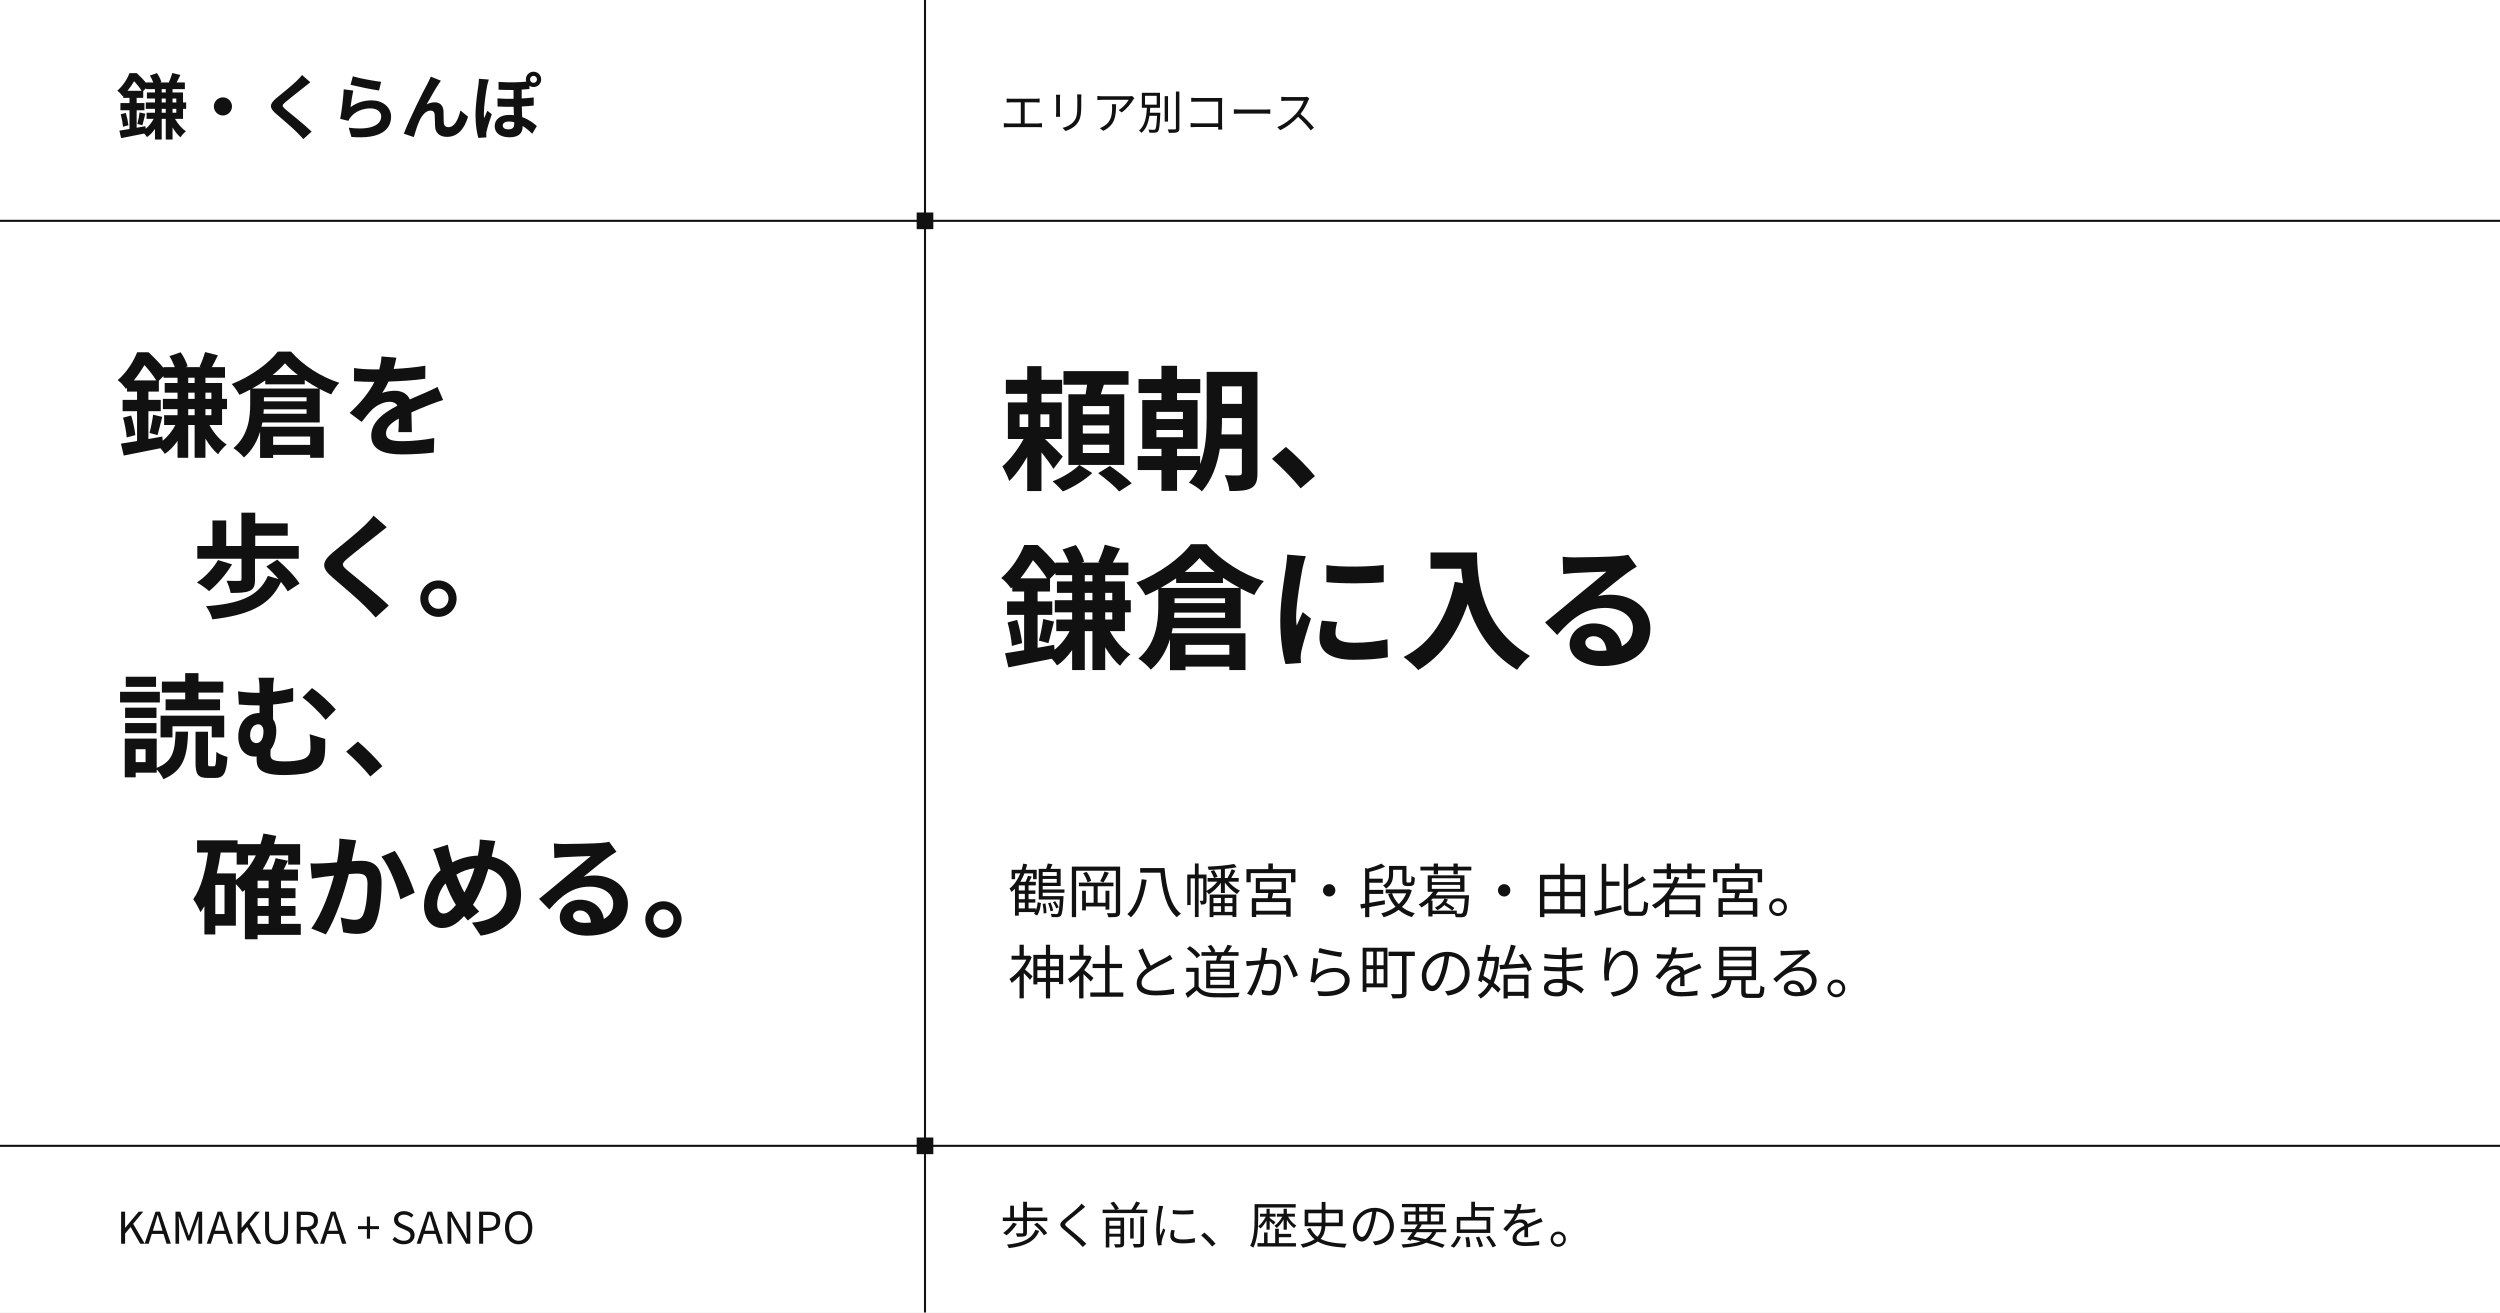
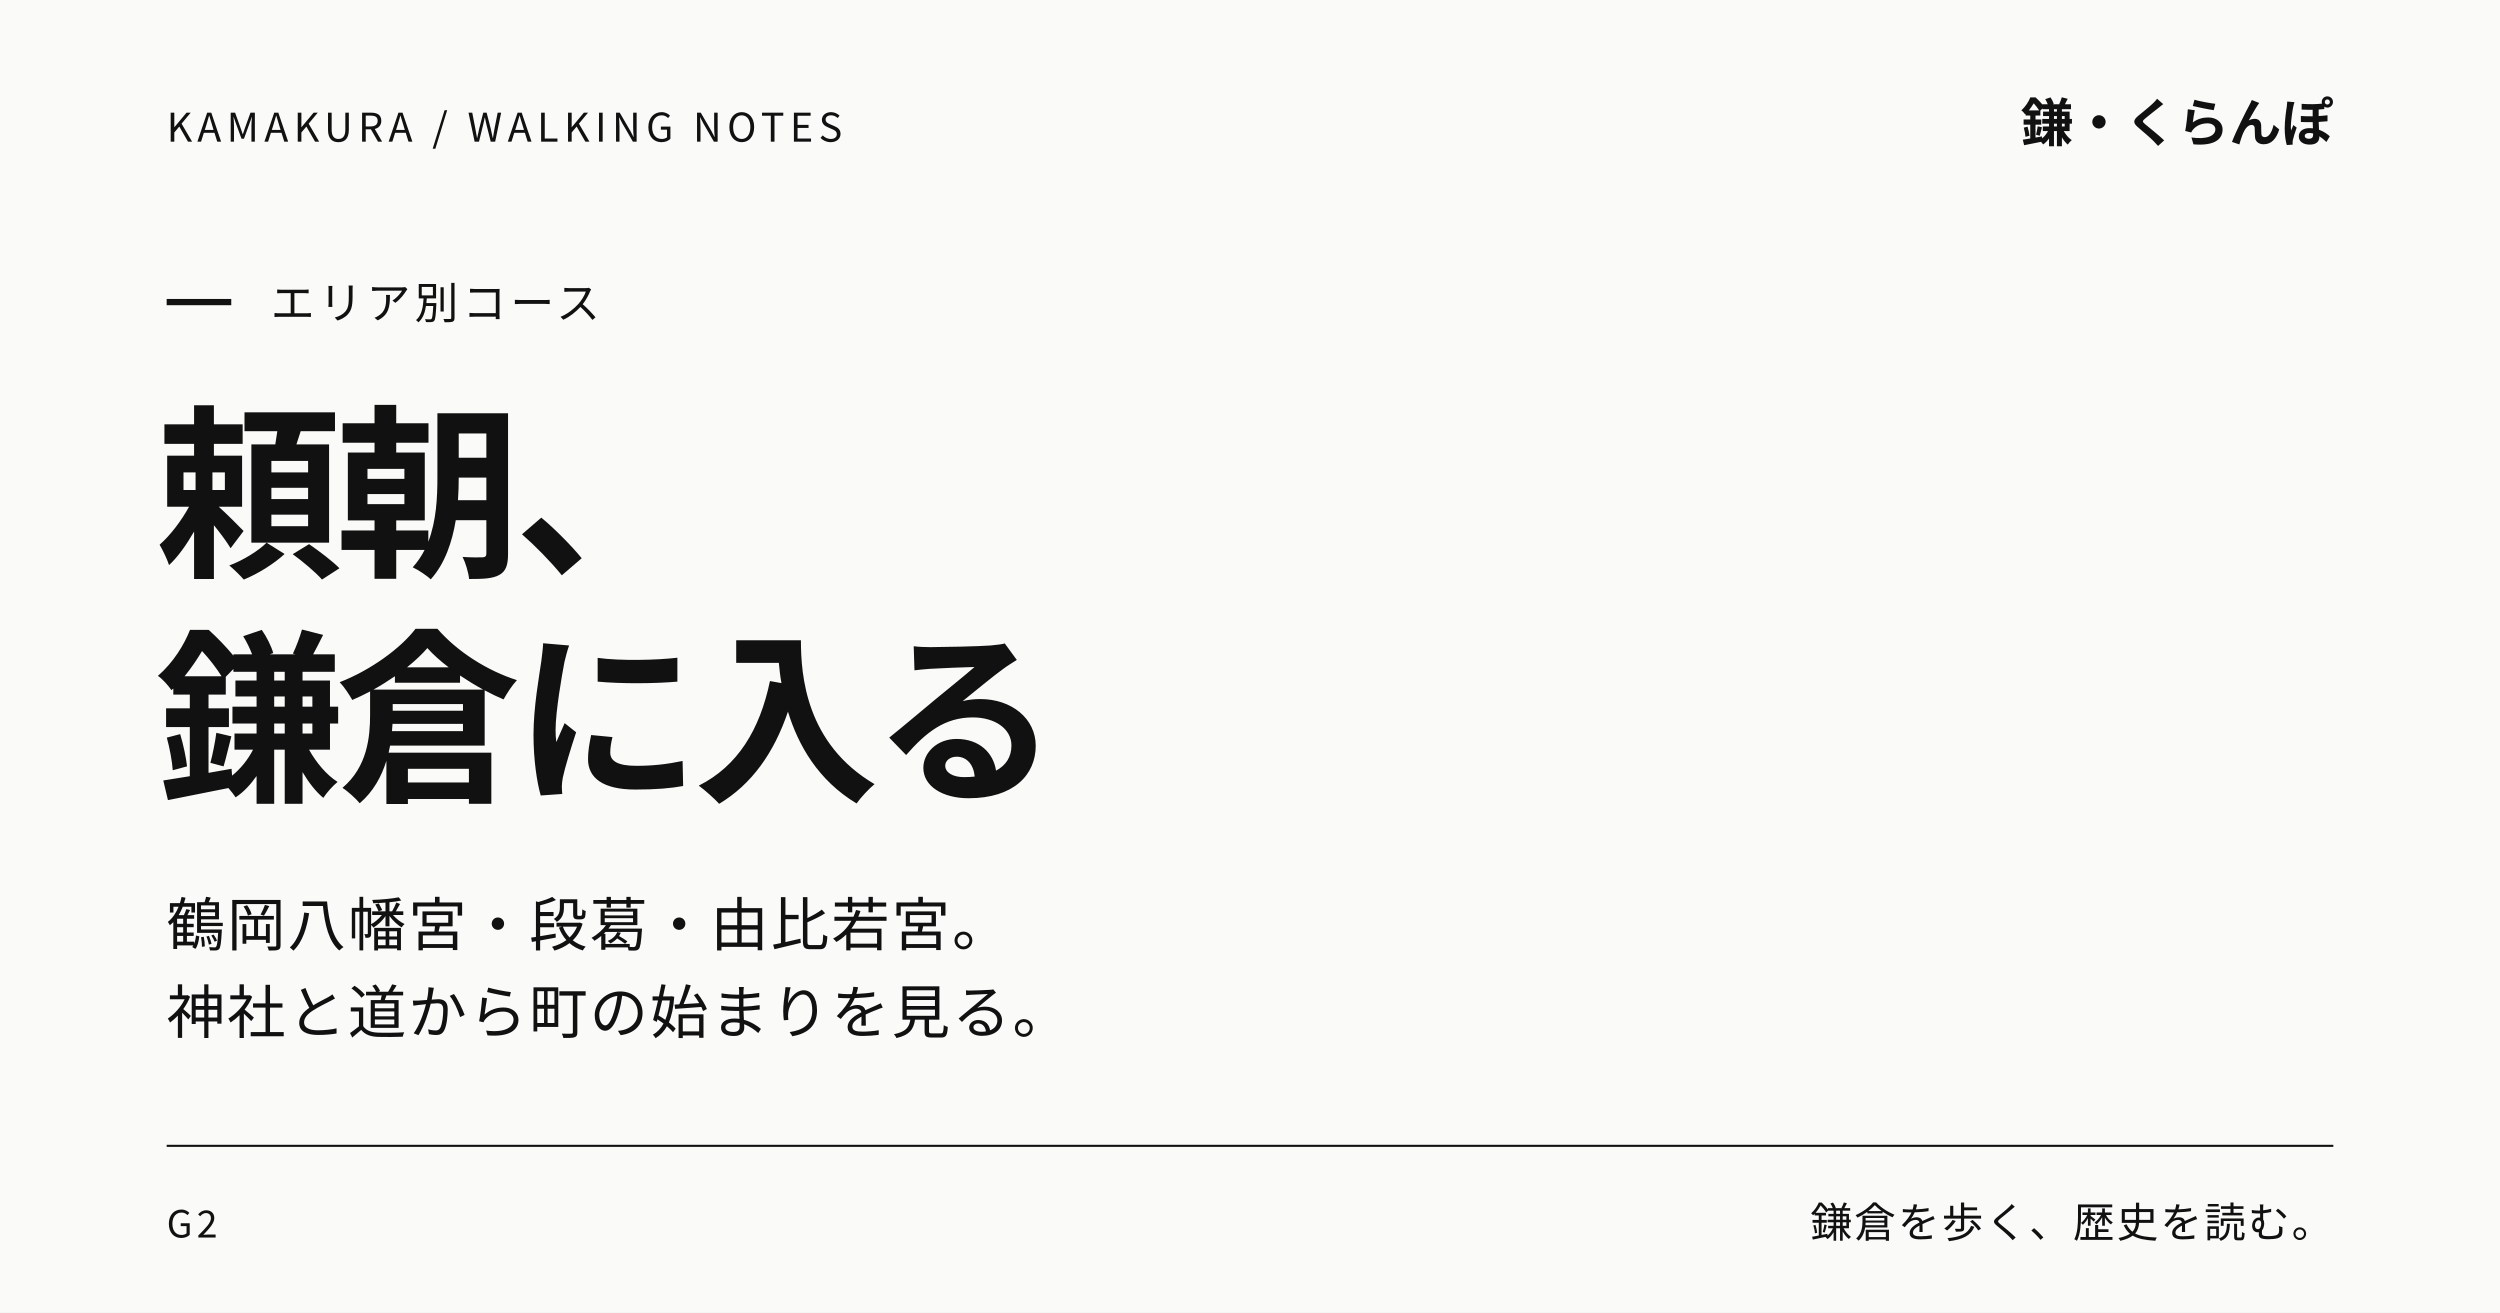
<svg xmlns="http://www.w3.org/2000/svg" width="1200" height="630" viewBox="0 0 1200 630">
-   <rect width="1200" height="630" fill="#fff" />
+   <rect width="1200" height="630" fill="#fafaf8" />
  <g fill="#111" font-family="Noto Sans CJK JP, sans-serif">
-     <text x="56" y="64" font-size="34" font-weight="700">鎌・くらんぽ</text>
-     <text x="480" y="62" font-size="22" font-weight="400">エリア別コース</text>
-     <path d="M444 0V630 M0 106H1200 M0 550H1200" fill="none" stroke="#111" stroke-width="1" />
-     <rect x="440" y="102" width="8" height="8" />
-     <rect x="440" y="546" width="8" height="8" />
-     <text x="56" y="215" font-size="54" font-weight="900">鎌倉を</text>
-     <text x="92" y="292" font-size="54" font-weight="900">歩く。</text>
-     <text x="56" y="369" font-size="54" font-weight="900">読む、</text>
-     <text x="92" y="446" font-size="54" font-weight="900">確かめる。</text>
-     <text x="480" y="230" font-size="64" font-weight="900">頼朝、</text>
-     <text x="480" y="316" font-size="64" font-weight="900">鎌倉に入る</text>
-     <text x="484" y="438" font-size="28" font-weight="400">鶴岡八幡宮・段葛・由比若宮。</text>
-     <text x="484" y="477" font-size="28" font-weight="400">神社と道から町の始まりを見る。</text>
-     <text x="56" y="597" font-size="21" font-weight="400">KAMAKURA + SANPO</text>
-     <text x="480" y="597" font-size="24" font-weight="400">歩く前に、歴史の要点を。</text>
+     <text x="80" y="68" font-size="19" font-weight="400" letter-spacing="2.6" text-anchor="start">KAMAKURA / WALKING NOTES</text>
+     <text x="1120" y="68" font-size="25" font-weight="700" letter-spacing="0" text-anchor="end">鎌・くらんぽ</text>
+     <path d="M80 145H111" stroke="#111" stroke-width="3" />
+     <text x="130" y="153" font-size="21" font-weight="400" letter-spacing="2" text-anchor="start">エリア別コース</text>
+     <text x="75" y="270" font-size="89" font-weight="900" letter-spacing="-3" text-anchor="start">頼朝、</text>
+     <text x="75" y="378" font-size="89" font-weight="900" letter-spacing="-3" text-anchor="start">鎌倉に入る</text>
+     <text x="80" y="454" font-size="28" font-weight="400" letter-spacing="1" text-anchor="start">鶴岡八幡宮・段葛・由比若宮。</text>
+     <text x="80" y="496" font-size="28" font-weight="400" letter-spacing="1" text-anchor="start">神社と道から町の始まりを見る。</text>
+     <path d="M80 550H1120" stroke="#111" stroke-width="1" />
+     <text x="80" y="594" font-size="18" font-weight="400" letter-spacing="2" text-anchor="start">G2</text>
+     <text x="1120" y="594" font-size="20" font-weight="400" letter-spacing="1" text-anchor="end">鎌倉を歩く、歴史を読む。</text>
  </g>
</svg>
